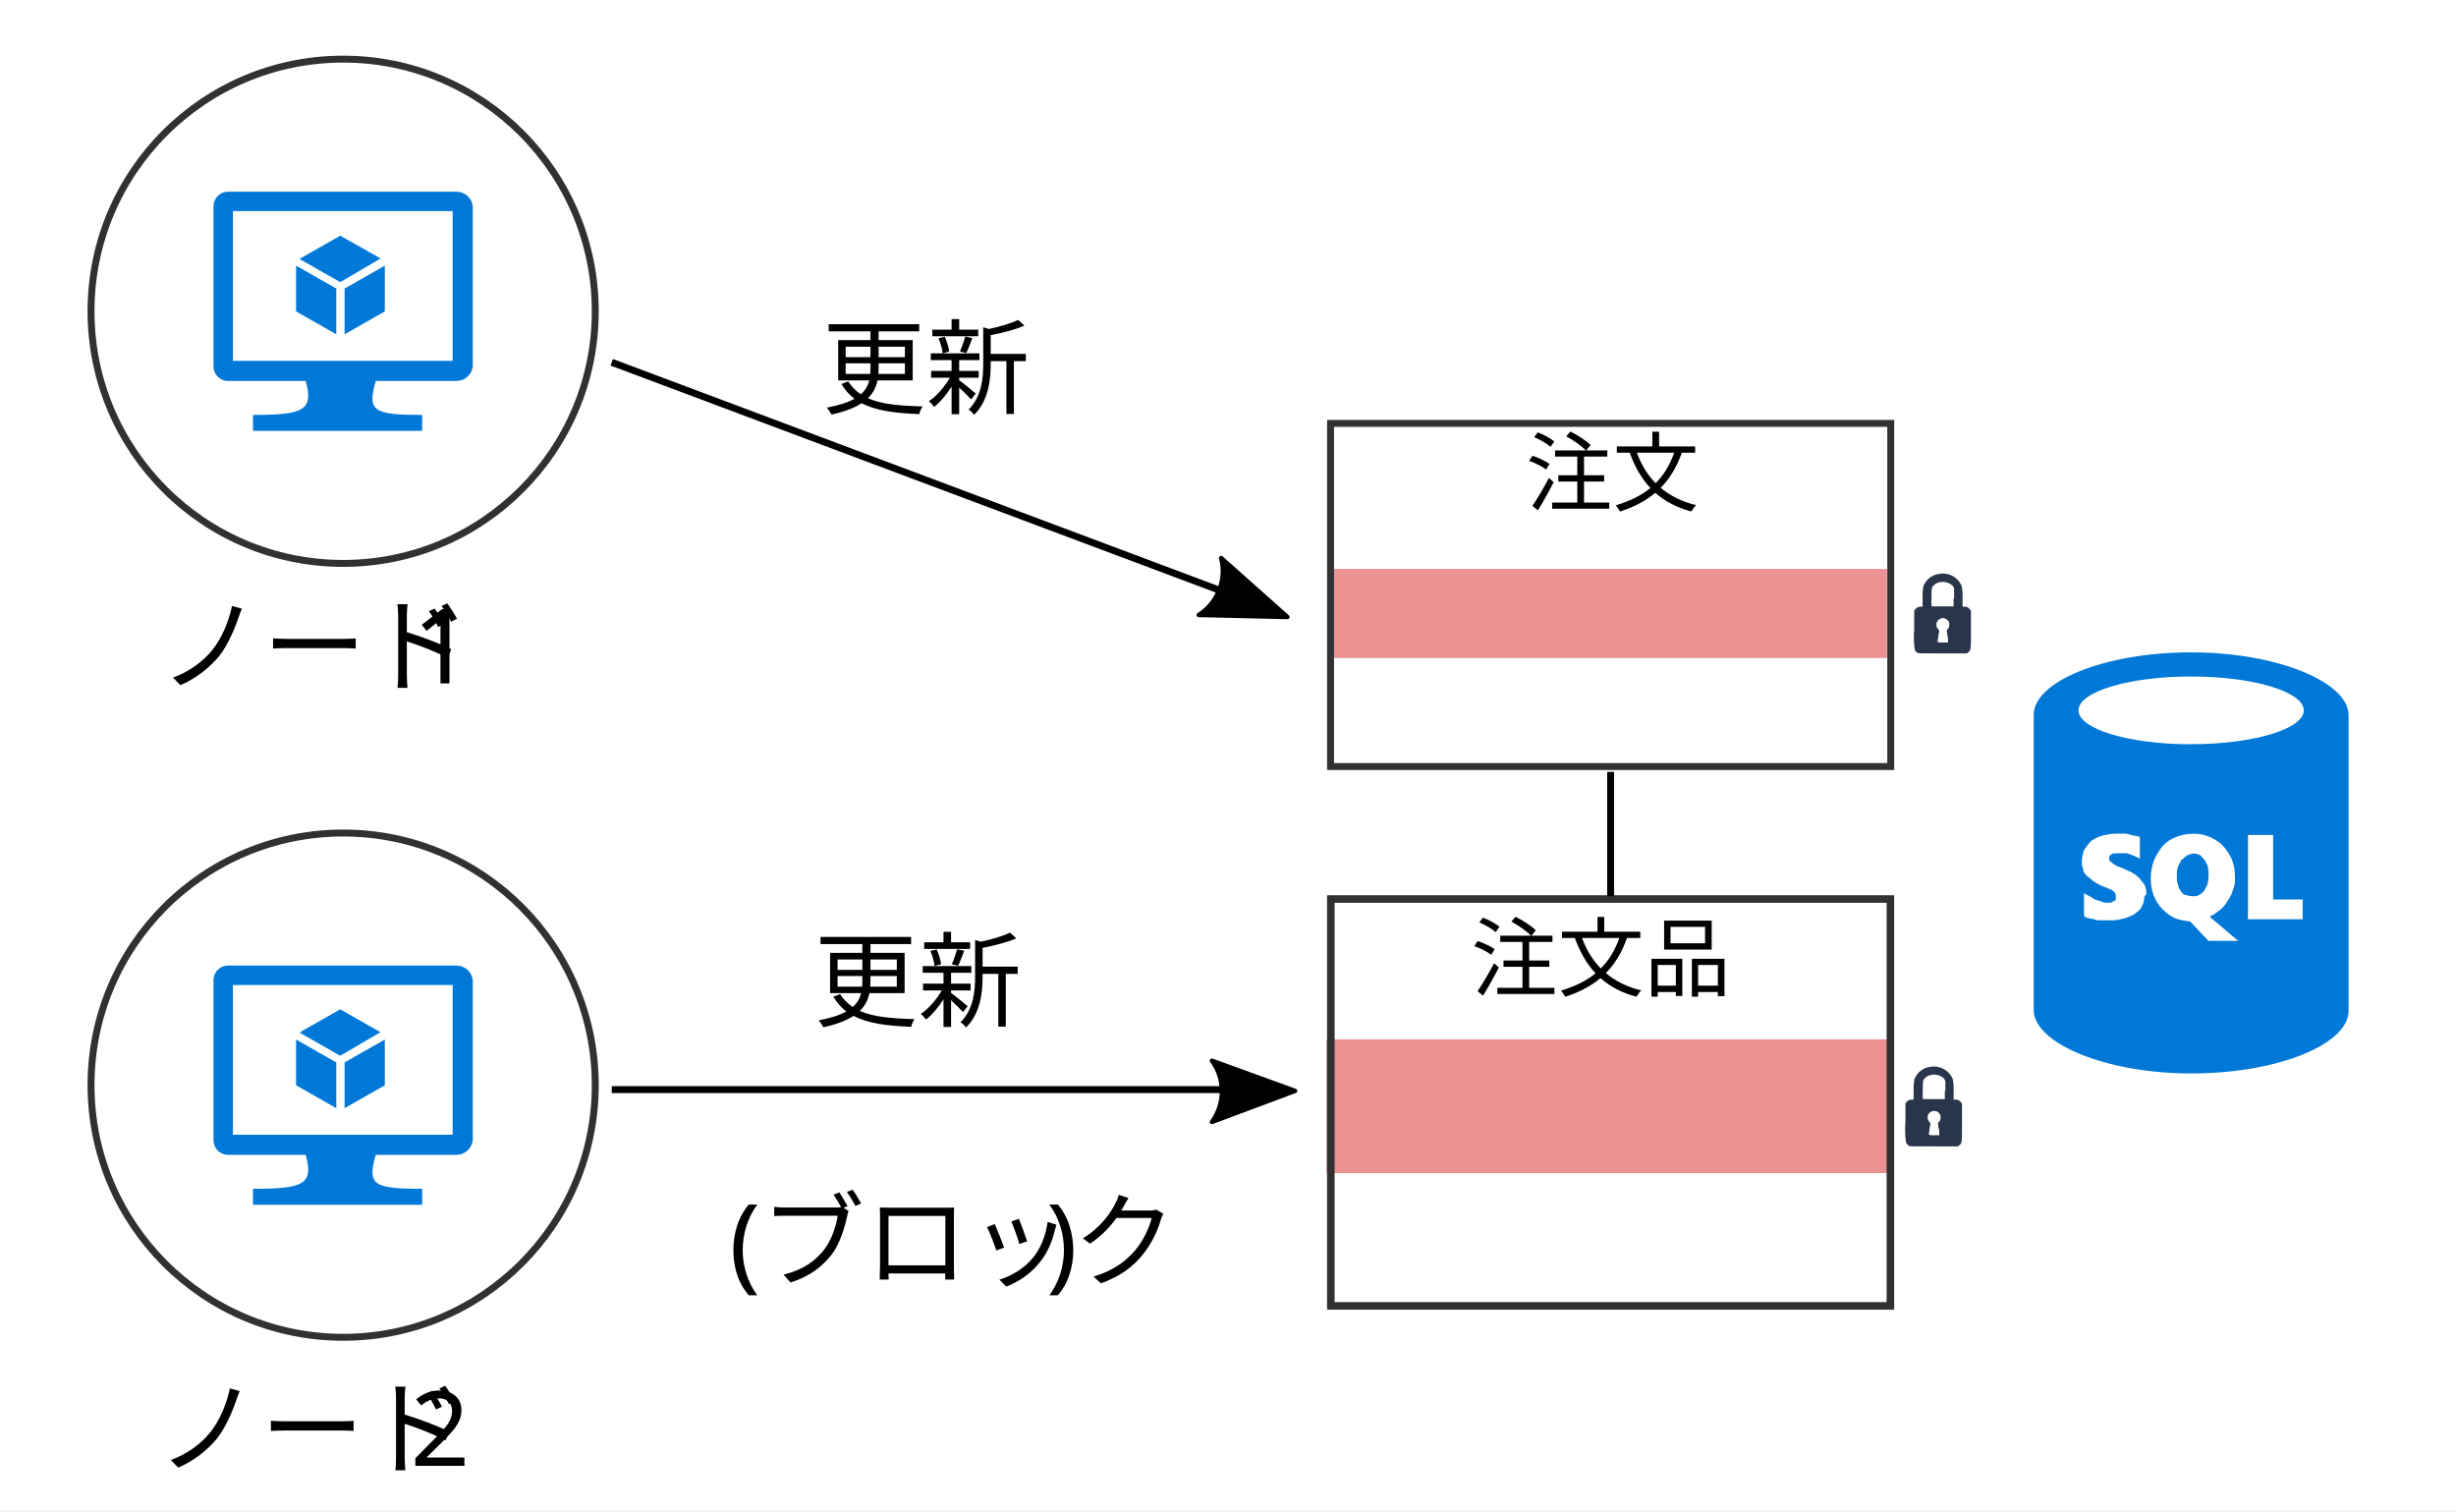
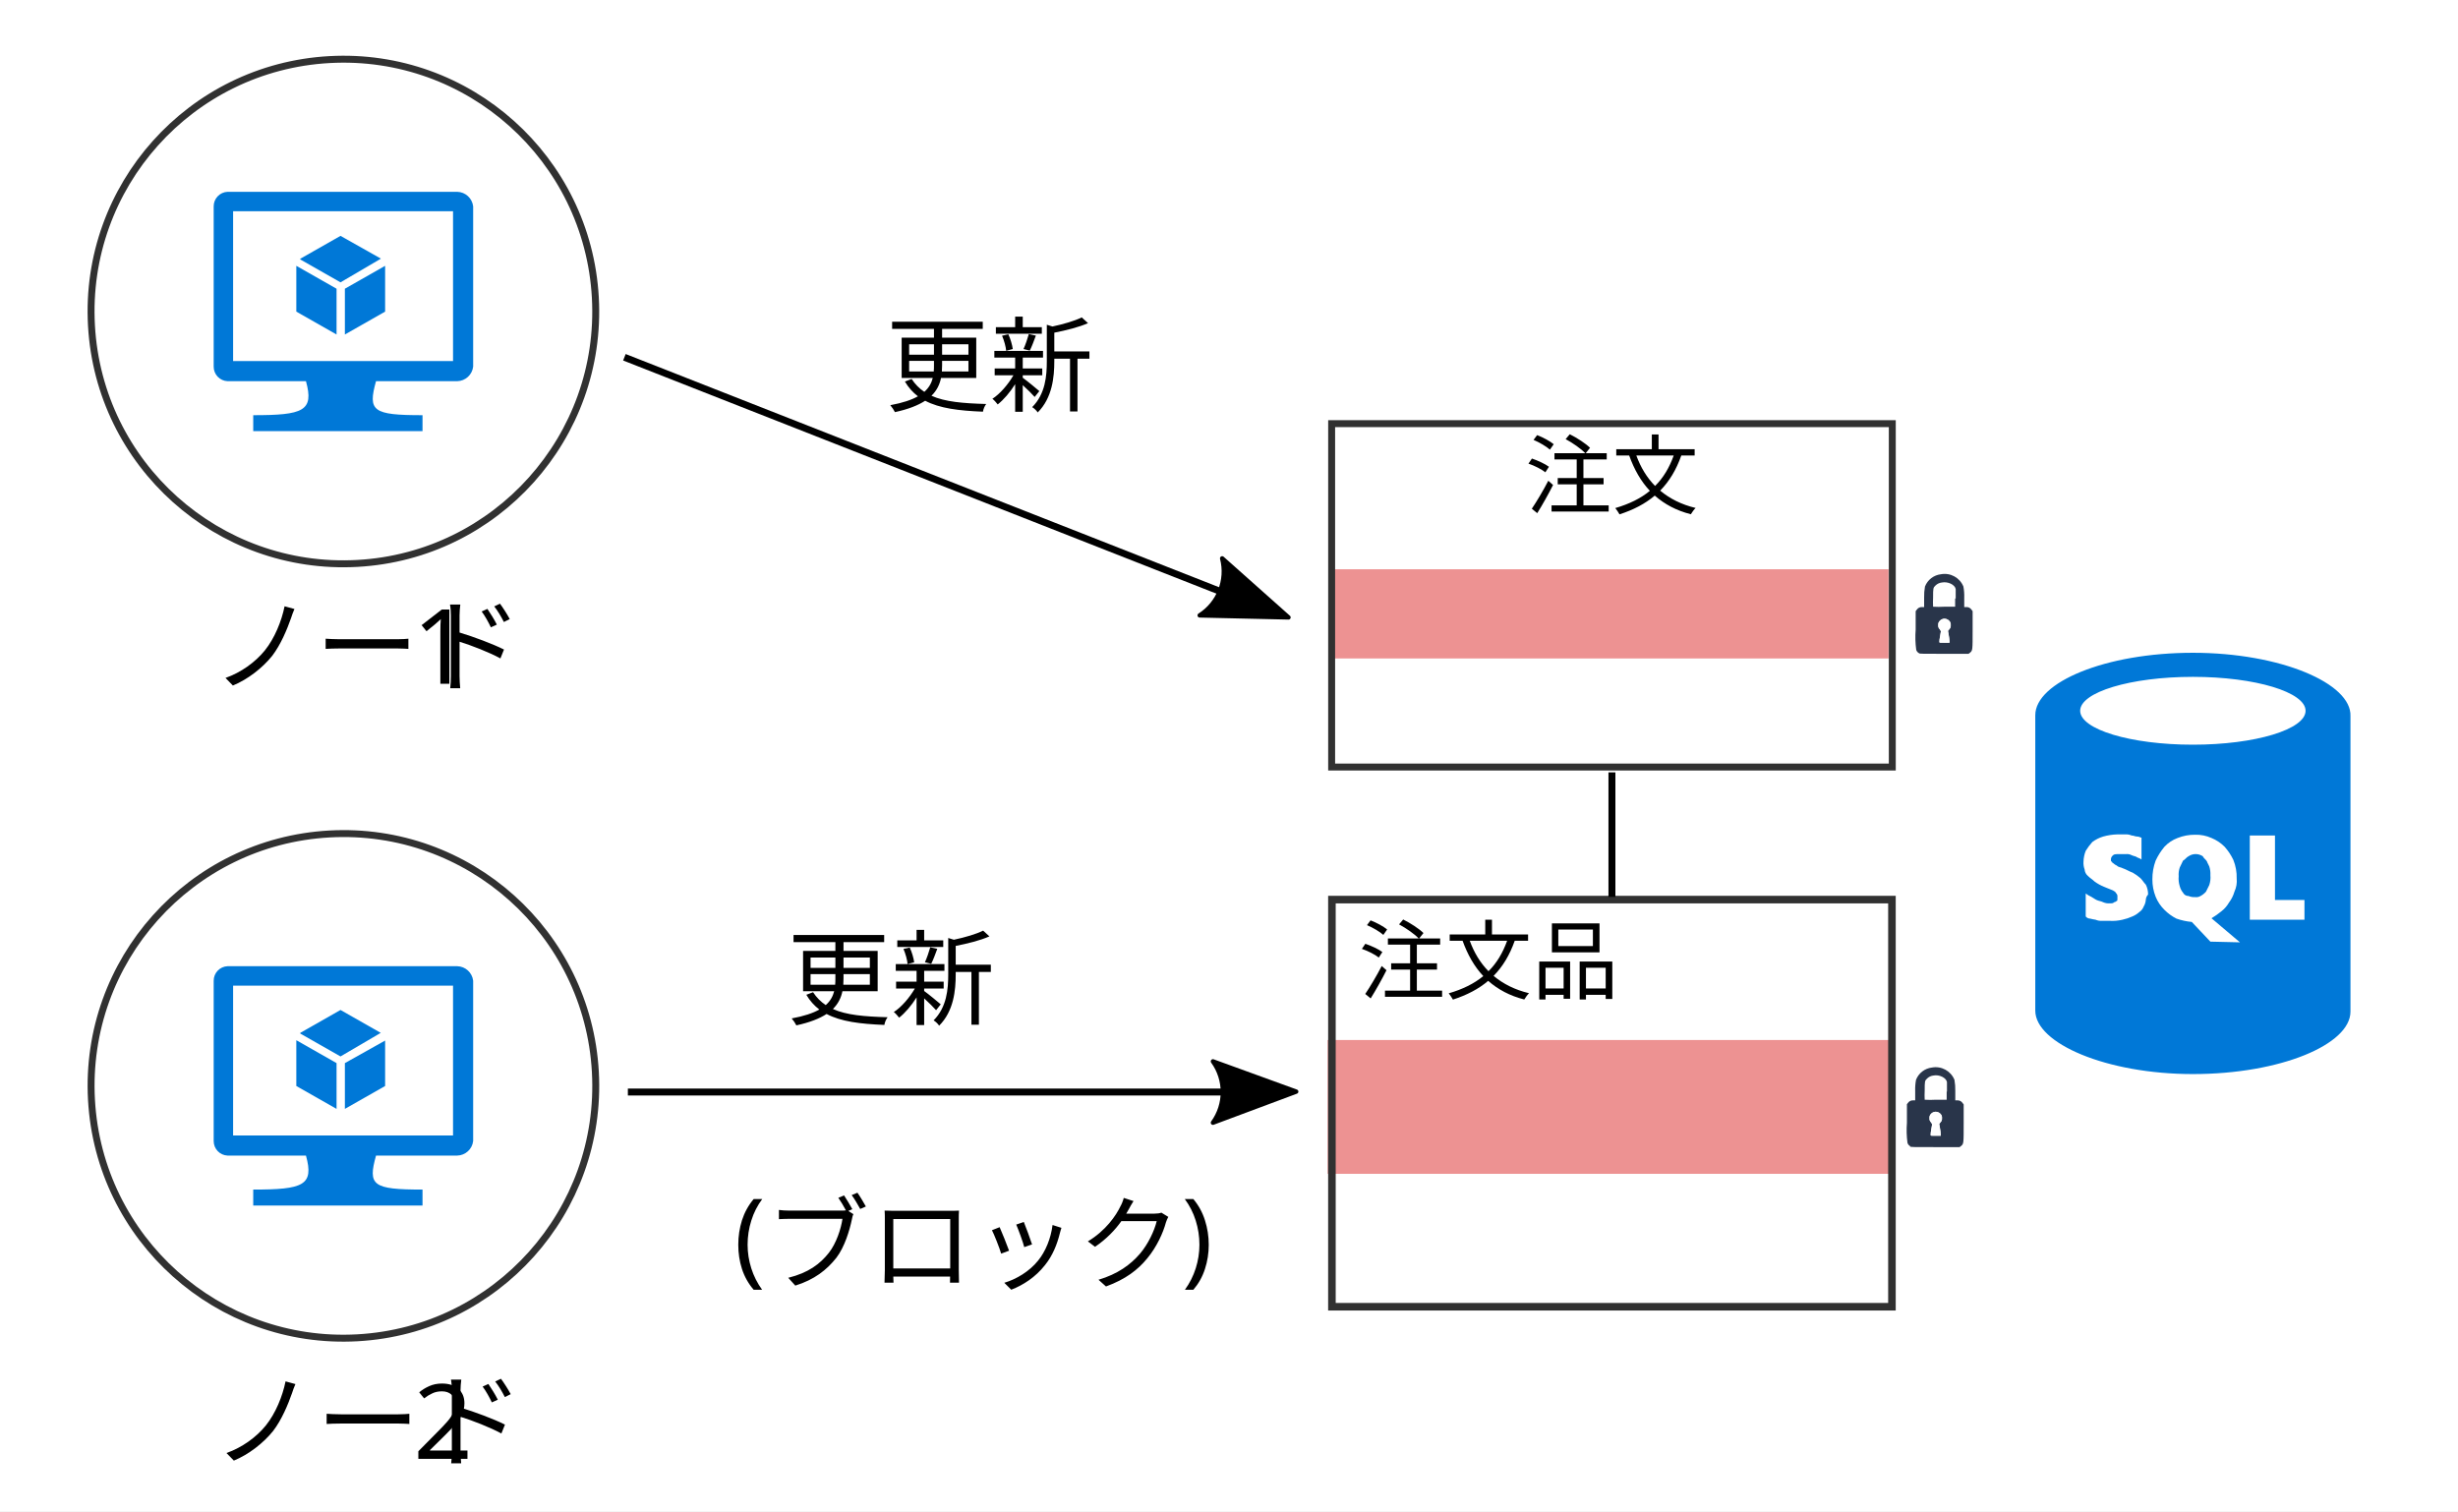
- <svg xmlns="http://www.w3.org/2000/svg" viewBox="0 0 354.29 218.04">
+ <svg xmlns="http://www.w3.org/2000/svg" viewBox="0 0 354.29 217.86">
  <defs>
-     <style>.cls-1{fill:#fff;}.cls-2{fill:#0078d7;}.cls-3{fill:#ed9292;}.cls-4,.cls-6,.cls-8,.cls-9{fill:none;}.cls-5{fill:#29354a;}.cls-6,.cls-8{stroke:#313131;}.cls-16,.cls-7,.cls-9{stroke:#000;}.cls-16,.cls-7{stroke-linejoin:round;}.cls-7{stroke-width:0.63px;}.cls-8{stroke-width:1.09px;}.cls-10,.cls-11,.cls-12,.cls-13{isolation:isolate;}.cls-11,.cls-13{font-size:15px;}.cls-11,.cls-12,.cls-14{font-family:MeiryoUI, Meiryo UI;}.cls-12{font-size:12.5px;}.cls-13,.cls-15{font-family:SegoeUI, Segoe UI;}</style>
+     <style>.cls-1,.cls-10{fill:#fff;}.cls-2{fill:#0078d7;}.cls-3{fill:#ed9292;}.cls-4,.cls-6,.cls-8,.cls-9{fill:none;}.cls-5{fill:#29354a;}.cls-6,.cls-8{stroke:#313131;}.cls-10,.cls-7,.cls-9{stroke:#000;}.cls-7{stroke-linejoin:round;stroke-width:0.63px;}.cls-8{stroke-width:1.09px;}.cls-10{stroke-miterlimit:10;}.cls-11,.cls-12,.cls-13{isolation:isolate;}.cls-12{font-size:12.5px;}.cls-12,.cls-13{font-family:YuGothicUI-Regular, Yu Gothic UI;}.cls-13{font-size:15px;}</style>
  </defs>
-   <g id="Shapes">
+   <g id="svg2">
    <g id="layer1">
      <rect id="rect8170" class="cls-1" width="354.29" height="217.86" />
    </g>
    <g id="layer2">
      <g id="g8060">
        <g id="paths">
          <g id="g55">
-             <path id="path57" class="cls-2" d="M318.13,124.22c-.16-.32-.47-.47-.63-.79a2.24,2.24,0,0,0-.95-.32,2.28,2.28,0,0,0-1.1.32c-.32.16-.47.47-.79.63l-.47.95a3.07,3.07,0,0,0-.16,1.26,3.5,3.5,0,0,0,.16,1.42,2.57,2.57,0,0,0,.47.95.87.87,0,0,0,.79.47,2,2,0,0,0,.95.16,1.18,1.18,0,0,0,.79-.16,2.77,2.77,0,0,0,.79-.63l.47-.95a5.76,5.76,0,0,0,0-2.68l-.32-.63Z" />
-             <path id="path59" class="cls-2" d="M316.08,94.1c-12.62,0-22.71,4.26-22.71,9v42.59c0,4.73,10.25,9.15,22.71,9.15,12.62,0,22.71-4.26,22.71-9V103.25C338.95,98.51,328.69,94.1,316.08,94.1Zm-6.78,35.65a2.24,2.24,0,0,1-.32.95,1.57,1.57,0,0,1-.63.79,3.3,3.3,0,0,1-.95.63,7.33,7.33,0,0,1-1.42.47,6.5,6.5,0,0,1-1.89.16H303a2,2,0,0,1-.95-.16,6.83,6.83,0,0,1-.79-.16.82.82,0,0,1-.63-.32V128.8a3.45,3.45,0,0,0,.79.47c.32.16.47.32.79.47s.63.16.95.32a2,2,0,0,0,.95.16c.32,0,.47,0,.63-.16a.55.55,0,0,0,.32-.16c.16,0,.16-.16.16-.32v-.32a.58.58,0,0,0-.16-.47c-.16-.16-.16-.32-.32-.32-.16-.16-.32-.16-.63-.32s-.47-.16-.79-.32a6.39,6.39,0,0,1-1.42-.79c-.32-.32-.63-.47-.95-.79a1.36,1.36,0,0,1-.47-.95,2.68,2.68,0,0,1-.16-1.1,4.67,4.67,0,0,1,.32-1.58,8.75,8.75,0,0,1,.95-1.26,4.93,4.93,0,0,1,1.58-.79,8,8,0,0,1,2.05-.32h1.1a2,2,0,0,1,.95.16c.32,0,.47.16.79.16s.47.16.63.16v3.15c-.16-.16-.32-.16-.63-.32-.16-.16-.47-.16-.79-.32a1.42,1.42,0,0,0-.79-.16h-.95c-.47,0-.79,0-.95.16-.32.16-.32.32-.32.63,0,.16,0,.32.16.32,0,.16.16.16.32.32s.32.16.47.32.47.16.79.32c.47.16.95.47,1.42.63a6.68,6.68,0,0,1,1.1.79c.32.32.47.63.79.95a3.15,3.15,0,0,1,.32,1.42A1.2,1.2,0,0,0,309.29,129.74Zm9.31,6-2.68-2.84a9.1,9.1,0,0,1-2.21-.47,7,7,0,0,1-1.73-1.26,5.67,5.67,0,0,1-1.26-1.89,6.54,6.54,0,0,1-.47-2.52,7.37,7.37,0,0,1,.47-2.68A8.94,8.94,0,0,1,312,122a5,5,0,0,1,1.89-1.26,6.54,6.54,0,0,1,2.52-.47,5.27,5.27,0,0,1,2.37.47,5.67,5.67,0,0,1,1.89,1.26,7.93,7.93,0,0,1,1.26,1.89,6.8,6.8,0,0,1,.47,2.68,3.7,3.7,0,0,1-.32,1.89,4.93,4.93,0,0,1-.79,1.58,4.25,4.25,0,0,1-1.1,1.26,11.07,11.07,0,0,1-1.42.95l4.1,3.47H318.6Zm13.56-3.15h-7.89V120.44h3.63v9.31h4.26Zm-16.09-25.24c-9,0-16.25-2.21-16.25-4.89s7.26-4.89,16.25-4.89,16.25,2.21,16.25,4.89S325.07,107.35,316.08,107.35Z" />
+             <path id="path57" class="cls-2" d="M318.13,124.22c-.16-.31-.48-.47-.63-.79a1.84,1.84,0,0,0-2.05,0c-.32.16-.48.48-.79.63l-.48,1a3.23,3.23,0,0,0-.15,1.26,3.66,3.66,0,0,0,.15,1.42,2.54,2.54,0,0,0,.48.95.86.86,0,0,0,.79.47,2,2,0,0,0,.94.16,1.17,1.17,0,0,0,.79-.16,2.73,2.73,0,0,0,.79-.63l.47-.95a3.39,3.39,0,0,0,.16-1.41,3.47,3.47,0,0,0-.16-1.27l-.31-.63Z" />
+             <path id="path59" class="cls-2" d="M316.08,94.1c-12.62,0-22.72,4.26-22.72,9v42.58c0,4.73,10.26,9.15,22.72,9.15,12.61,0,22.71-4.26,22.71-9V103.25C339,98.51,328.69,94.1,316.08,94.1Zm-6.79,35.64a2.21,2.21,0,0,1-.31.95,1.65,1.65,0,0,1-.63.79,3.48,3.48,0,0,1-1,.63,7.26,7.26,0,0,1-1.42.47,6.38,6.38,0,0,1-1.89.16H303a2,2,0,0,1-.95-.16,6.68,6.68,0,0,1-.79-.16.82.82,0,0,1-.63-.31V128.8a3.81,3.81,0,0,0,.79.47c.31.16.47.32.79.47s.63.16.94.32a2,2,0,0,0,.95.16c.31,0,.47,0,.63-.16a.56.56,0,0,0,.32-.16c.15,0,.15-.16.15-.31v-.32a.58.58,0,0,0-.15-.47c-.16-.16-.16-.32-.32-.32-.16-.16-.32-.16-.63-.31s-.47-.16-.79-.32a6.31,6.31,0,0,1-1.42-.79c-.31-.31-.63-.47-.94-.79a1.34,1.34,0,0,1-.48-.94,2.68,2.68,0,0,1-.16-1.11,4.55,4.55,0,0,1,.32-1.57,8.73,8.73,0,0,1,.95-1.27,5,5,0,0,1,1.57-.79,8.33,8.33,0,0,1,2.05-.31h1.11a2,2,0,0,1,.94.16c.32,0,.48.15.79.15s.48.16.63.16v3.16c-.15-.16-.31-.16-.63-.32-.16-.16-.47-.16-.79-.31a1.38,1.38,0,0,0-.78-.16h-.95c-.47,0-.79,0-.95.16s-.31.31-.31.63c0,.15,0,.31.15.31,0,.16.16.16.32.32s.32.16.47.31.48.16.79.32c.48.16.95.47,1.42.63a7.1,7.1,0,0,1,1.11.79c.31.31.47.63.78.94a3.13,3.13,0,0,1,.32,1.42A1.22,1.22,0,0,0,309.29,129.74Zm9.31,6-2.68-2.84a9,9,0,0,1-2.21-.48,6.63,6.63,0,0,1-1.73-1.26,5.59,5.59,0,0,1-1.27-1.89,6.65,6.65,0,0,1-.47-2.52,7.52,7.52,0,0,1,.47-2.69,9.28,9.28,0,0,1,1.27-2,5,5,0,0,1,1.89-1.26,6.65,6.65,0,0,1,2.52-.47,5.35,5.35,0,0,1,2.37.47,5.73,5.73,0,0,1,1.89,1.26,8.05,8.05,0,0,1,1.26,1.9,6.69,6.69,0,0,1,.48,2.68,3.64,3.64,0,0,1-.32,1.89,4.88,4.88,0,0,1-.79,1.58,4.3,4.3,0,0,1-1.1,1.26,11.65,11.65,0,0,1-1.42,1l4.1,3.47Zm13.56-3.16h-7.88V120.44h3.63v9.3h4.25Zm-16.08-25.23c-9,0-16.25-2.21-16.25-4.89s7.26-4.89,16.25-4.89,16.24,2.21,16.24,4.89S325.07,107.35,316.08,107.35Z" />
          </g>
        </g>
        <rect id="rect6243" class="cls-3" x="191.6" y="82.06" width="80.61" height="12.86" />
        <rect id="rect6245" class="cls-3" x="191.36" y="149.92" width="81.34" height="19.29" />
        <g id="g7468">
          <path id="path7472" class="cls-4" d="M273.51,89.86V77h25.75v25.75H273.51V89.86Z" />
-           <path id="path7470" class="cls-4" d="M278.47,102.53a1.81,1.81,0,0,1-1-1.13c-.18-.46-.2-1.32-.17-6.46l0-5.93.36-.47a1.87,1.87,0,0,1,1.63-.85l.71-.08.08-3a16.39,16.39,0,0,1,.27-3.56,6.23,6.23,0,0,1,5.09-3.93A6.51,6.51,0,0,1,292.66,81a16.85,16.85,0,0,1,.27,3.56l.08,3,.71.08a1.87,1.87,0,0,1,1.63.85l.36.47,0,5.93c0,6.66,0,6.71-.84,7.38l-.46.35-7.8,0c-6.89,0-7.84,0-8.18-.17Zm9.65-4a16.86,16.86,0,0,0-.25-1.88l-.24-1.36.44-.55a1.55,1.55,0,0,0,.44-1.3,1.68,1.68,0,0,0-.27-1.11,2,2,0,0,0-3.45,0,1.68,1.68,0,0,0-.27,1.11,1.53,1.53,0,0,0,.42,1.27,2,2,0,0,1,.42.73c0,.12-.12.89-.28,1.73a7.88,7.88,0,0,0-.2,1.73c.07.19.29.21,1.66.18l1.58,0v-.51Zm2-13.58c0-1.45,0-2.83,0-3.06-.25-1.38-2.48-2.46-4.34-2.09a3.49,3.49,0,0,0-2,1c-.77.73-.79.83-.79,3.92a25.55,25.55,0,0,0,.09,2.9s1.66.07,3.57.05l3.48,0,0-2.64Z" />
+           <path id="path7470" class="cls-4" d="M278.47,102.53a1.81,1.81,0,0,1-1-1.14c-.18-.46-.2-1.32-.17-6.46l0-5.93.36-.47a1.86,1.86,0,0,1,1.63-.85l.71-.08.08-3a16.78,16.78,0,0,1,.27-3.56,6.25,6.25,0,0,1,5.09-3.94A6.51,6.51,0,0,1,292.66,81a16.5,16.5,0,0,1,.28,3.56l.07,3,.72.08a1.87,1.87,0,0,1,1.63.85l.36.47,0,5.93c.05,6.66,0,6.71-.84,7.38l-.46.35-7.8,0c-6.89,0-7.84,0-8.18-.17Zm9.65-4c0-.28-.12-1.12-.25-1.87l-.24-1.37.44-.55a1.53,1.53,0,0,0,.44-1.29,1.7,1.7,0,0,0-.27-1.12,2,2,0,0,0-3.45,0,1.7,1.7,0,0,0-.27,1.12,1.53,1.53,0,0,0,.42,1.27,1.84,1.84,0,0,1,.41.73c0,.12-.12.89-.27,1.73a7.81,7.81,0,0,0-.2,1.73c.07.18.29.21,1.66.18l1.58,0v-.52Zm2-13.58c0-1.45,0-2.83,0-3.06-.25-1.38-2.48-2.46-4.34-2.09a3.49,3.49,0,0,0-2,1c-.77.73-.79.83-.79,3.92a24.74,24.74,0,0,0,.09,2.9,35.47,35.47,0,0,0,3.57.06l3.48,0,0-2.64Z" />
        </g>
        <g id="g7515">
          <g id="g7474">
-             <path id="path7476" class="cls-5" d="M276.66,94.19a.81.81,0,0,1-.46-.51,13.6,13.6,0,0,1-.07-2.91l0-2.67.16-.21a.84.84,0,0,1,.73-.38l.32,0,0-1.36a7.38,7.38,0,0,1,.12-1.6,2.8,2.8,0,0,1,2.29-1.77,2.93,2.93,0,0,1,3.24,1.77,7.58,7.58,0,0,1,.12,1.6l0,1.36.32,0a.84.84,0,0,1,.73.38l.16.21,0,2.67c0,3,0,3-.38,3.32l-.21.16h-3.51c-3.1,0-3.53,0-3.68-.08ZM281,92.4a7.59,7.59,0,0,0-.11-.85l-.11-.61.2-.25a.7.7,0,0,0,.2-.58.75.75,0,0,0-.12-.5.92.92,0,0,0-1.55,0,.75.75,0,0,0-.12.5.69.69,0,0,0,.19.57.88.88,0,0,1,.19.33c0,.05-.06.4-.12.78a3.55,3.55,0,0,0-.09.78c0,.08.13.09.75.08l.71,0V92.4Zm.89-6.11c0-.65,0-1.27,0-1.38-.11-.62-1.12-1.11-2-.94a1.57,1.57,0,0,0-.9.43c-.35.33-.36.37-.36,1.76a11.5,11.5,0,0,0,0,1.31s.75,0,1.61,0l1.57,0,0-1.19Z" />
+             <path id="path7476" class="cls-5" d="M276.66,94.19a.83.83,0,0,1-.46-.51,13.6,13.6,0,0,1-.08-2.91l0-2.67.16-.21a.84.84,0,0,1,.74-.38l.32,0,0-1.36a8.06,8.06,0,0,1,.12-1.6,2.81,2.81,0,0,1,2.3-1.77,2.92,2.92,0,0,1,3.24,1.77,7.36,7.36,0,0,1,.12,1.6l0,1.36.32,0a.83.83,0,0,1,.73.38l.16.21,0,2.67c0,3,0,3-.38,3.32l-.21.16-3.5,0c-3.11,0-3.53,0-3.69-.08ZM281,92.4a7.26,7.26,0,0,0-.11-.85l-.11-.61.2-.25a.69.69,0,0,0,.2-.58.74.74,0,0,0-.12-.5.92.92,0,0,0-1.55,0,.73.73,0,0,0-.13.5.71.71,0,0,0,.19.57.83.83,0,0,1,.19.33s-.05.4-.12.78a3.46,3.46,0,0,0-.09.77c0,.09.13.1.75.08H281V92.4Zm.89-6.12c0-.65,0-1.27,0-1.37-.12-.63-1.12-1.11-2-.94a1.55,1.55,0,0,0-.9.42c-.35.33-.36.38-.36,1.77a11.83,11.83,0,0,0,0,1.3,13.18,13.18,0,0,0,1.61,0l1.57,0V86.28Z" />
          </g>
-           <path id="path7476-2" class="cls-1" d="M280.27,89.18a1,1,0,0,0-.78.43.76.76,0,0,0-.12.5.69.69,0,0,0,.19.57.89.89,0,0,1,.19.33c0,.05-.06.4-.12.78a3.54,3.54,0,0,0-.09.78c0,.08.13.09.75.08l.71,0V92.4a7.49,7.49,0,0,0-.11-.85l-.11-.61.2-.25a.7.7,0,0,0,.2-.58.76.76,0,0,0-.12-.5,1,1,0,0,0-.78-.43Z" />
+           <path id="path7476-2" class="cls-1" d="M280.27,89.18a1,1,0,0,0-.78.43.75.75,0,0,0-.12.5.66.66,0,0,0,.19.57,1,1,0,0,1,.19.33c0,.06-.06.4-.13.78a3.58,3.58,0,0,0-.09.78c0,.08.13.09.75.08l.71,0V92.4a6.91,6.91,0,0,0-.11-.84l-.11-.62.2-.24a.72.72,0,0,0,.19-.59.75.75,0,0,0-.12-.5,1,1,0,0,0-.77-.42Z" />
        </g>
        <g id="g7520">
          <g id="g7522">
-             <path id="path7524" class="cls-5" d="M275.4,165.26a.81.81,0,0,1-.46-.51,13.6,13.6,0,0,1-.07-2.91l0-2.67L275,159a.84.84,0,0,1,.73-.38l.32,0,0-1.36a7.38,7.38,0,0,1,.12-1.6,2.8,2.8,0,0,1,2.29-1.77,2.93,2.93,0,0,1,3.24,1.77,7.58,7.58,0,0,1,.12,1.6l0,1.36.32,0a.84.84,0,0,1,.73.38l.16.21,0,2.67c0,3,0,3-.38,3.32l-.21.16h-3.51c-3.1,0-3.53,0-3.68-.08Zm4.34-1.79a7.59,7.59,0,0,0-.11-.85l-.11-.61.2-.25a.7.7,0,0,0,.2-.58.75.75,0,0,0-.12-.5.92.92,0,0,0-1.55,0,.75.75,0,0,0-.12.5.69.69,0,0,0,.19.57.88.88,0,0,1,.19.33c0,.05-.06.4-.12.78a3.55,3.55,0,0,0-.09.78c0,.08.13.09.75.08l.71,0v-.23Zm.89-6.11c0-.65,0-1.27,0-1.38-.11-.62-1.12-1.11-2-.94a1.57,1.57,0,0,0-.9.43c-.35.33-.36.37-.36,1.76a11.5,11.5,0,0,0,0,1.31s.75,0,1.61,0l1.57,0,0-1.19Z" />
+             <path id="path7524" class="cls-5" d="M275.4,165.26a.83.83,0,0,1-.46-.51,13.6,13.6,0,0,1-.08-2.91l0-2.67L275,159a.84.84,0,0,1,.73-.38l.32,0,0-1.36a7.36,7.36,0,0,1,.12-1.6,2.81,2.81,0,0,1,2.29-1.77,2.93,2.93,0,0,1,3.25,1.77,8.16,8.16,0,0,1,.12,1.6l0,1.36.32,0a.84.84,0,0,1,.73.38l.16.21,0,2.67c0,3,0,3-.38,3.32l-.21.16-3.51,0c-3.1,0-3.53,0-3.68-.08Zm4.34-1.79a7.26,7.26,0,0,0-.11-.85l-.11-.61.2-.25a.71.71,0,0,0,.2-.58.75.75,0,0,0-.12-.5.93.93,0,0,0-1.56,0,.75.75,0,0,0-.12.5.7.7,0,0,0,.19.57,1,1,0,0,1,.19.33s-.06.4-.13.78a3.23,3.23,0,0,0-.08.78c0,.08.13.09.74.08l.71,0v-.23Zm.89-6.11c0-.66,0-1.28,0-1.38-.11-.62-1.11-1.11-1.95-.94a1.53,1.53,0,0,0-.91.43c-.34.32-.35.37-.35,1.76a11.83,11.83,0,0,0,0,1.3,13.07,13.07,0,0,0,1.61,0l1.56,0,0-1.18Z" />
          </g>
-           <path id="path7526" class="cls-1" d="M279,160.26a1,1,0,0,0-.78.43.76.76,0,0,0-.12.5.69.69,0,0,0,.19.57.89.89,0,0,1,.19.33c0,.05-.06.4-.12.78a3.54,3.54,0,0,0-.09.78c0,.08.13.09.75.08l.71,0v-.23a7.49,7.49,0,0,0-.11-.85l-.11-.61.2-.25a.7.7,0,0,0,.2-.58.76.76,0,0,0-.12-.5,1,1,0,0,0-.78-.43Z" />
+           <path id="path7526" class="cls-1" d="M279,160.26a1,1,0,0,0-.77.42.75.75,0,0,0-.12.5.68.68,0,0,0,.18.57.83.83,0,0,1,.19.33c0,.06-.05.41-.12.78a3.58,3.58,0,0,0-.09.78c0,.08.13.1.75.08h.71v-.24c0-.12-.06-.5-.12-.84l-.11-.62.2-.24a.7.7,0,0,0,.2-.59.75.75,0,0,0-.12-.5,1,1,0,0,0-.78-.42Z" />
        </g>
        <g id="g5342">
-           <circle id="path5124" class="cls-6" cx="49.5" cy="44.9" r="36.37" />
+           <circle id="path5124" class="cls-6" cx="49.5" cy="44.9" r="36.37" transform="translate(-2.41 2.81) rotate(-3.17)" />
          <g id="Ibiza_Symbols" data-name="Ibiza Symbols">
            <g id="g6">
              <path id="path8" class="cls-2" d="M65.9,27.65H32.8a2.09,2.09,0,0,0-2,2.1v23.1a2.09,2.09,0,0,0,2,2.1H44.1c1.2,4.3-.4,4.9-7.6,4.9v2.3H60.9v-2.3c-7.2,0-7.9-.6-6.7-4.9H65.9a2.37,2.37,0,0,0,2.3-2.1V29.75A2.37,2.37,0,0,0,65.9,27.65Zm-.6,2.8v21.6H33.6V30.45Z" />
              <g id="group975-1984">
                <g id="shape976-1985">
-                   <path id="path16" class="cls-2" d="M54.88,37.27,49.08,34l-5.8,3.3v.1l5.8,3.3,5.8-3.4h0Z" />
+                   <path id="path16" class="cls-2" d="M54.88,37.27,49.08,34l-5.8,3.3v.1l5.8,3.3,5.8-3.4Z" />
                </g>
                <g id="shape977-1987">
                  <path id="path21" class="cls-2" d="M49.71,41.62v6.6l5.8-3.3v-6.6Z" />
                </g>
                <g id="shape978-1989">
                  <path id="path26" class="cls-2" d="M48.51,41.62l-5.8-3.3v6.6l5.8,3.3Z" />
                </g>
              </g>
            </g>
          </g>
        </g>
        <g id="g5377">
          <g id="g5360">
-             <circle id="path5124-6" class="cls-6" cx="49.5" cy="156.53" r="36.37" />
+             <circle id="path5124-6" class="cls-6" cx="49.5" cy="156.53" r="36.37" transform="translate(-8.58 2.98) rotate(-3.17)" />
            <g id="g5199">
              <g id="g5201">
                <path id="path5203" class="cls-2" d="M65.9,139.28H32.8a2.09,2.09,0,0,0-2,2.1v23.1a2.09,2.09,0,0,0,2,2.1H44.1c1.2,4.3-.4,4.9-7.6,4.9v2.3H60.9v-2.3c-7.2,0-7.9-.6-6.7-4.9H65.9a2.37,2.37,0,0,0,2.3-2.1v-23.1A2.37,2.37,0,0,0,65.9,139.28Zm-.6,2.8v21.6H33.6v-21.6Z" />
                <g id="g5205">
                  <g id="g5209">
-                     <path id="path5213" class="cls-2" d="M54.88,148.89l-5.8-3.3-5.8,3.3v.1l5.8,3.3,5.8-3.4h0Z" />
+                     <path id="path5213" class="cls-2" d="M54.88,148.89l-5.8-3.3-5.8,3.3v.1l5.8,3.3,5.8-3.4Z" />
                  </g>
                  <g id="g5215">
-                     <path id="path5219" class="cls-2" d="M49.71,153.25v6.6l5.8-3.3v-6.6Z" />
+                     <path id="path5219" class="cls-2" d="M49.71,153.25v6.6l5.8-3.3V150Z" />
                  </g>
                  <g id="g5221">
                    <path id="path5225" class="cls-2" d="M48.51,153.25l-5.8-3.3v6.6l5.8,3.3Z" />
                  </g>
                </g>
              </g>
            </g>
          </g>
        </g>
        <path id="path5424" class="cls-7" d="M176.16,80.49,185.72,89l-12.8-.29A7.52,7.52,0,0,0,176.16,80.49Z" />
        <path id="path5397" class="cls-7" d="M184.48,88.53" />
-         <path id="path5689" class="cls-7" d="M174.83,153l12,4.36-12,4.48A7.52,7.52,0,0,0,174.83,153Z" />
+         <path id="path5689" class="cls-7" d="M174.83,153l12,4.36-12,4.48A7.54,7.54,0,0,0,174.83,153Z" />
        <path id="path5685" class="cls-7" d="M185.54,157.42" />
        <rect id="rect6099" class="cls-6" x="191.94" y="61.07" width="80.81" height="49.5" />
        <rect id="rect6105" class="cls-8" x="191.98" y="129.68" width="80.72" height="58.69" />
-         <path id="path7998" class="cls-9" d="M232.34,111.34v17.94" />
+         <path id="path7998" class="cls-9" d="M232.34,111.34v17.95" />
      </g>
    </g>
+     <line class="cls-10" x1="90" y1="51.5" x2="177.14" y2="85.75" />
+     <line class="cls-10" x1="90.5" y1="157.42" x2="177.83" y2="157.42" />
  </g>
-   <g id="txt">
-     <g id="text5999" class="cls-10">
-       <text class="cls-11" transform="translate(118.57 58.58)">更新</text>
+   <g id="Layer_3" data-name="Layer 3">
+     <g id="text6101" class="cls-11">
+       <text class="cls-12" transform="translate(219.84 73.13)">注文</text>
    </g>
-     <g id="text6101" class="cls-10">
-       <text class="cls-12" transform="translate(220.11 72.77)">注文</text>
+     <g id="text6107" class="cls-11">
+       <text class="cls-12" transform="translate(195.83 143.08)">注文品</text>
    </g>
-     <g id="text6107" class="cls-10">
-       <text class="cls-12" transform="translate(212.2 142.77)">注文品</text>
+     <g id="text5999" class="cls-11">
+       <text class="cls-13" transform="translate(127.62 58.19)">更新</text>
    </g>
-     <text class="cls-11" transform="translate(117.4 146.96)">更新</text>
-     <text class="cls-13" transform="translate(105.2 184.46)">(<tspan class="cls-14" x="4.53" y="0">ブロック</tspan>
-       <tspan x="45.72" y="0">)</tspan>
-     </text>
-     <g id="text8292" class="cls-10">
-       <text class="cls-11" transform="translate(22.86 98.58)">ノード<tspan class="cls-15" x="32.75" y="0" xml:space="preserve"> 1</tspan>
+     <g id="text8292" class="cls-11">
+       <text class="cls-13" transform="translate(30.41 98.57)">ノード <tspan x="29.03" y="0">1</tspan>
      </text>
    </g>
-     <g id="text8296" class="cls-10">
-       <text class="cls-11" transform="translate(22.55 211.44)">ノード<tspan class="cls-15" x="32.75" y="0" xml:space="preserve"> 2</tspan>
+     <g id="text8292-2" data-name="text8292" class="cls-11">
+       <text class="cls-13" transform="translate(113.41 146.59)">更新</text>
+     </g>
+     <g id="text8292-3" data-name="text8292" class="cls-11">
+       <text class="cls-13" transform="translate(105.82 183.55)">(ブロック)</text>
+     </g>
+     <g id="text8296" class="cls-11">
+       <text class="cls-13" transform="translate(30.55 210.3)">ノード <tspan x="29.03" y="0">2</tspan>
      </text>
    </g>
-     <line class="cls-16" x1="177" y1="157.17" x2="88.25" y2="157.17" />
-     <line class="cls-16" x1="176" y1="85.17" x2="88.25" y2="52.26" />
  </g>
</svg>
